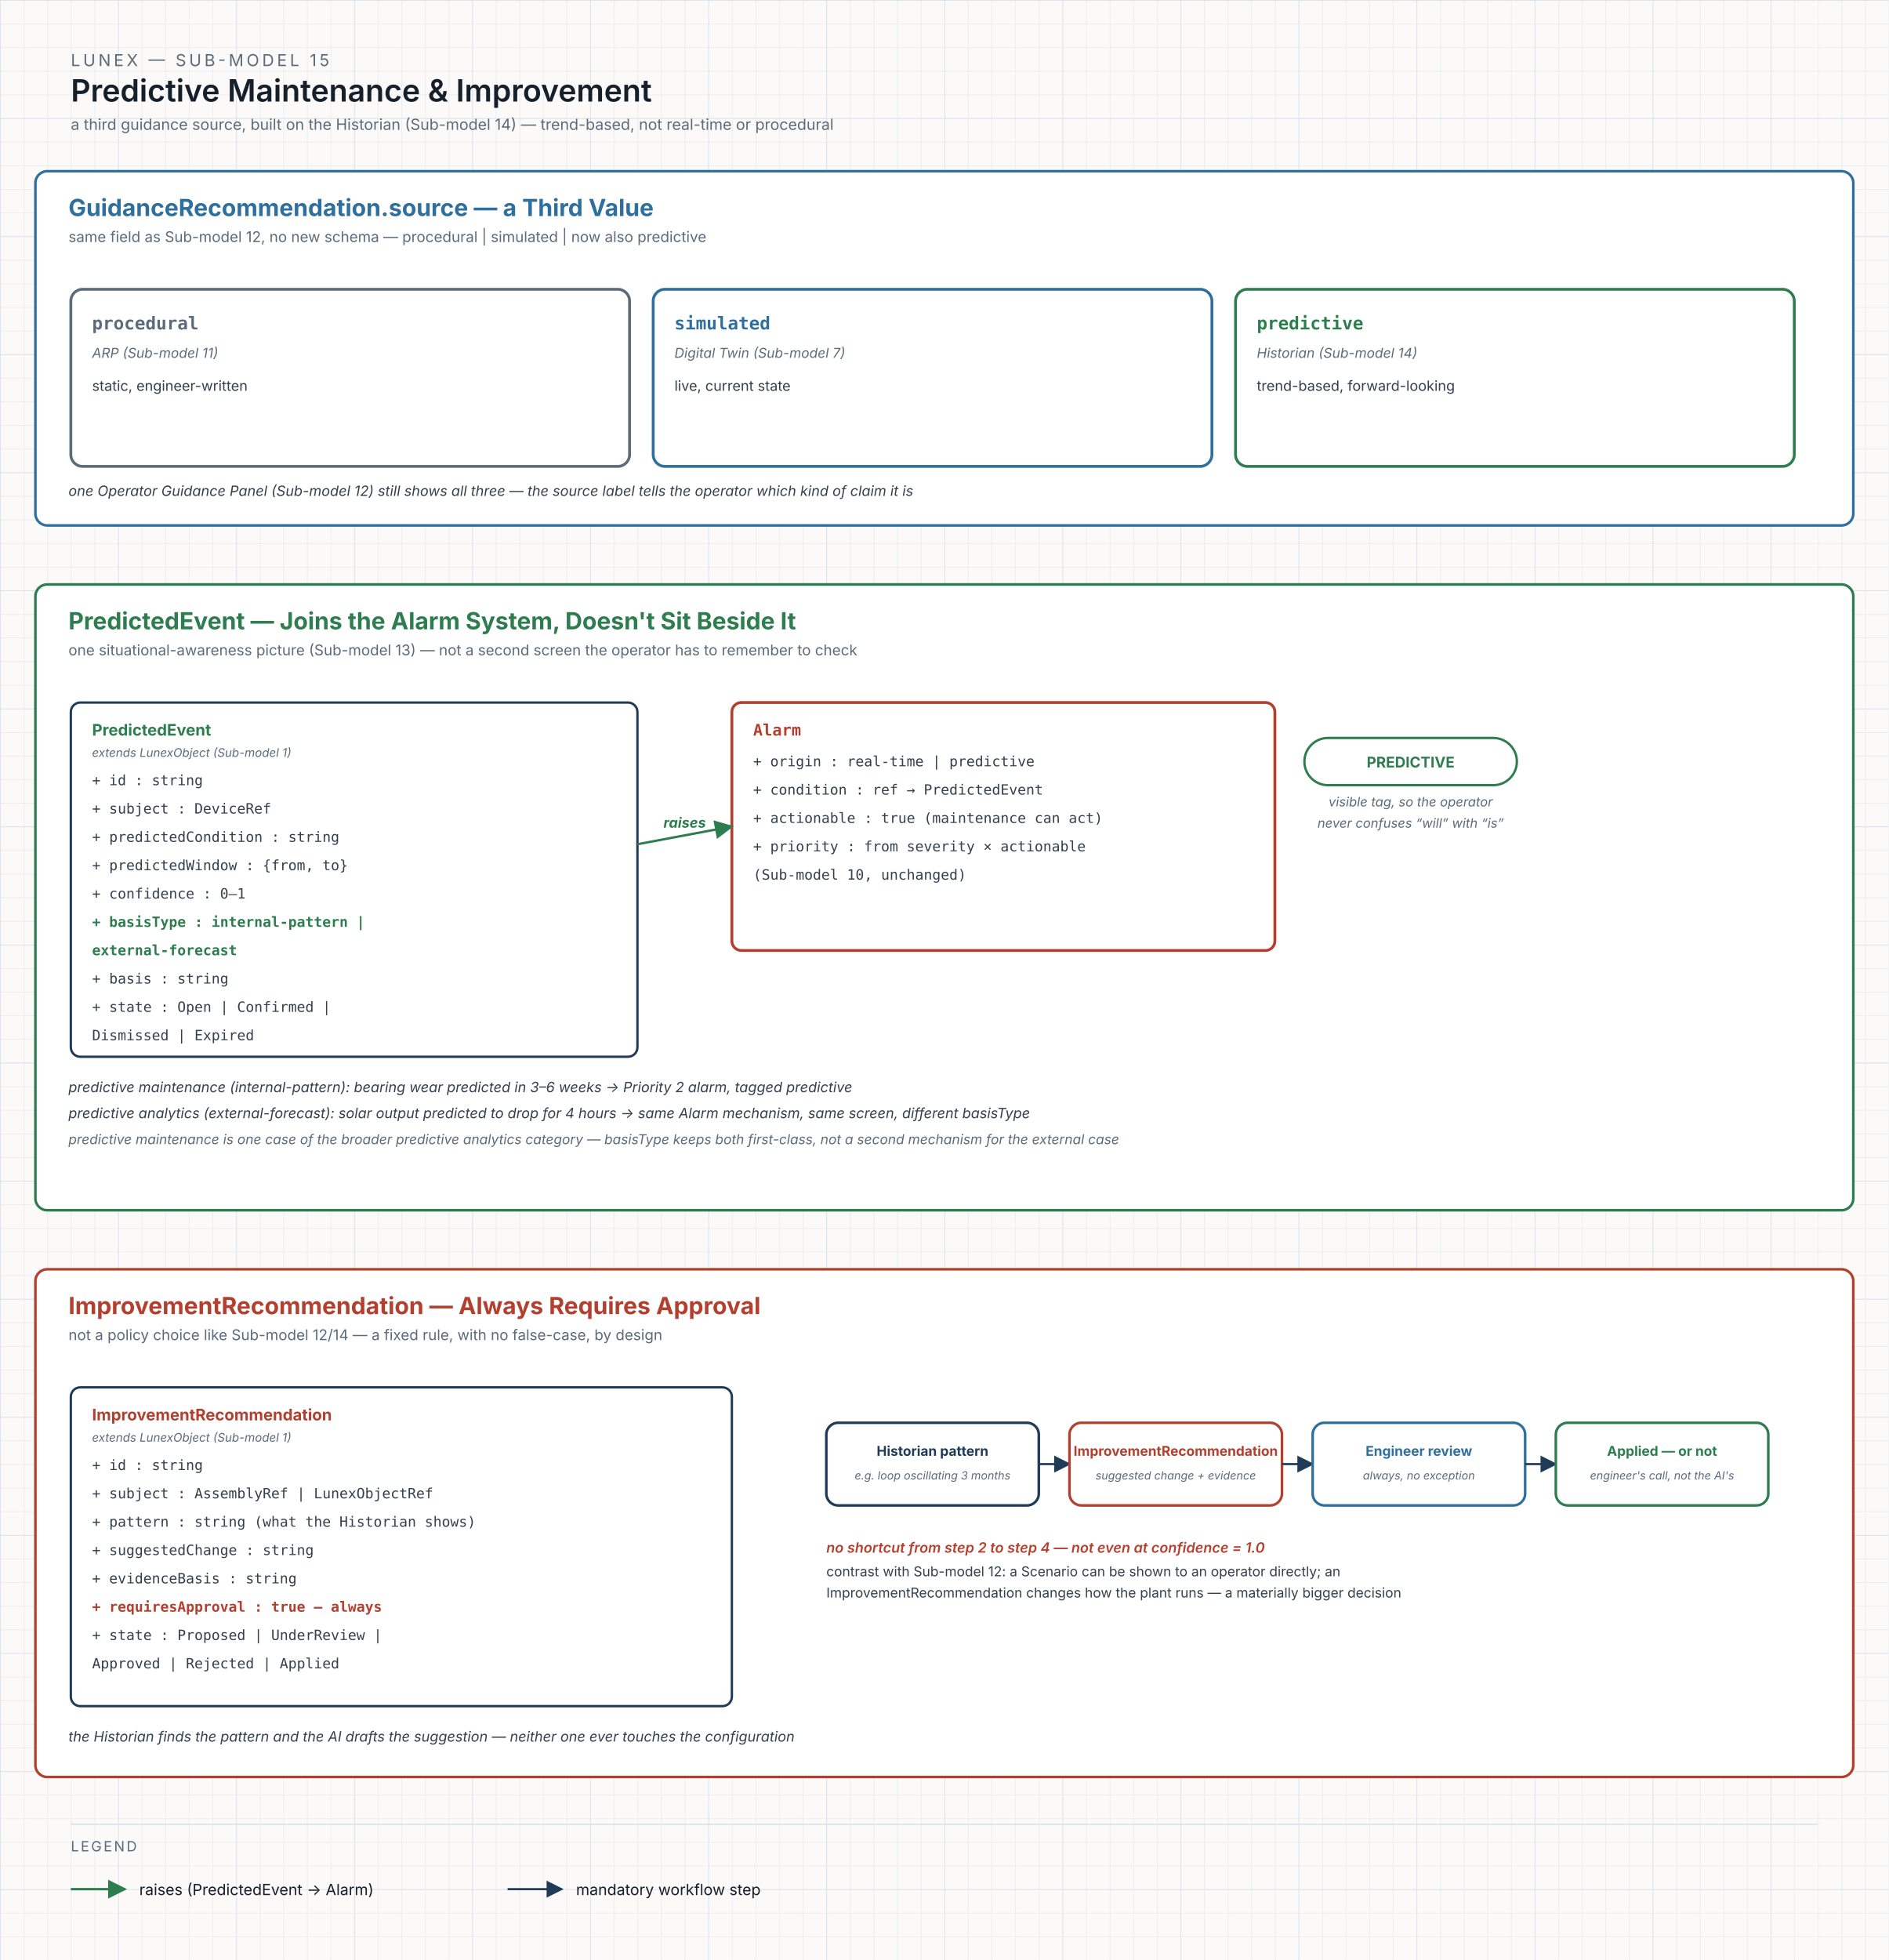
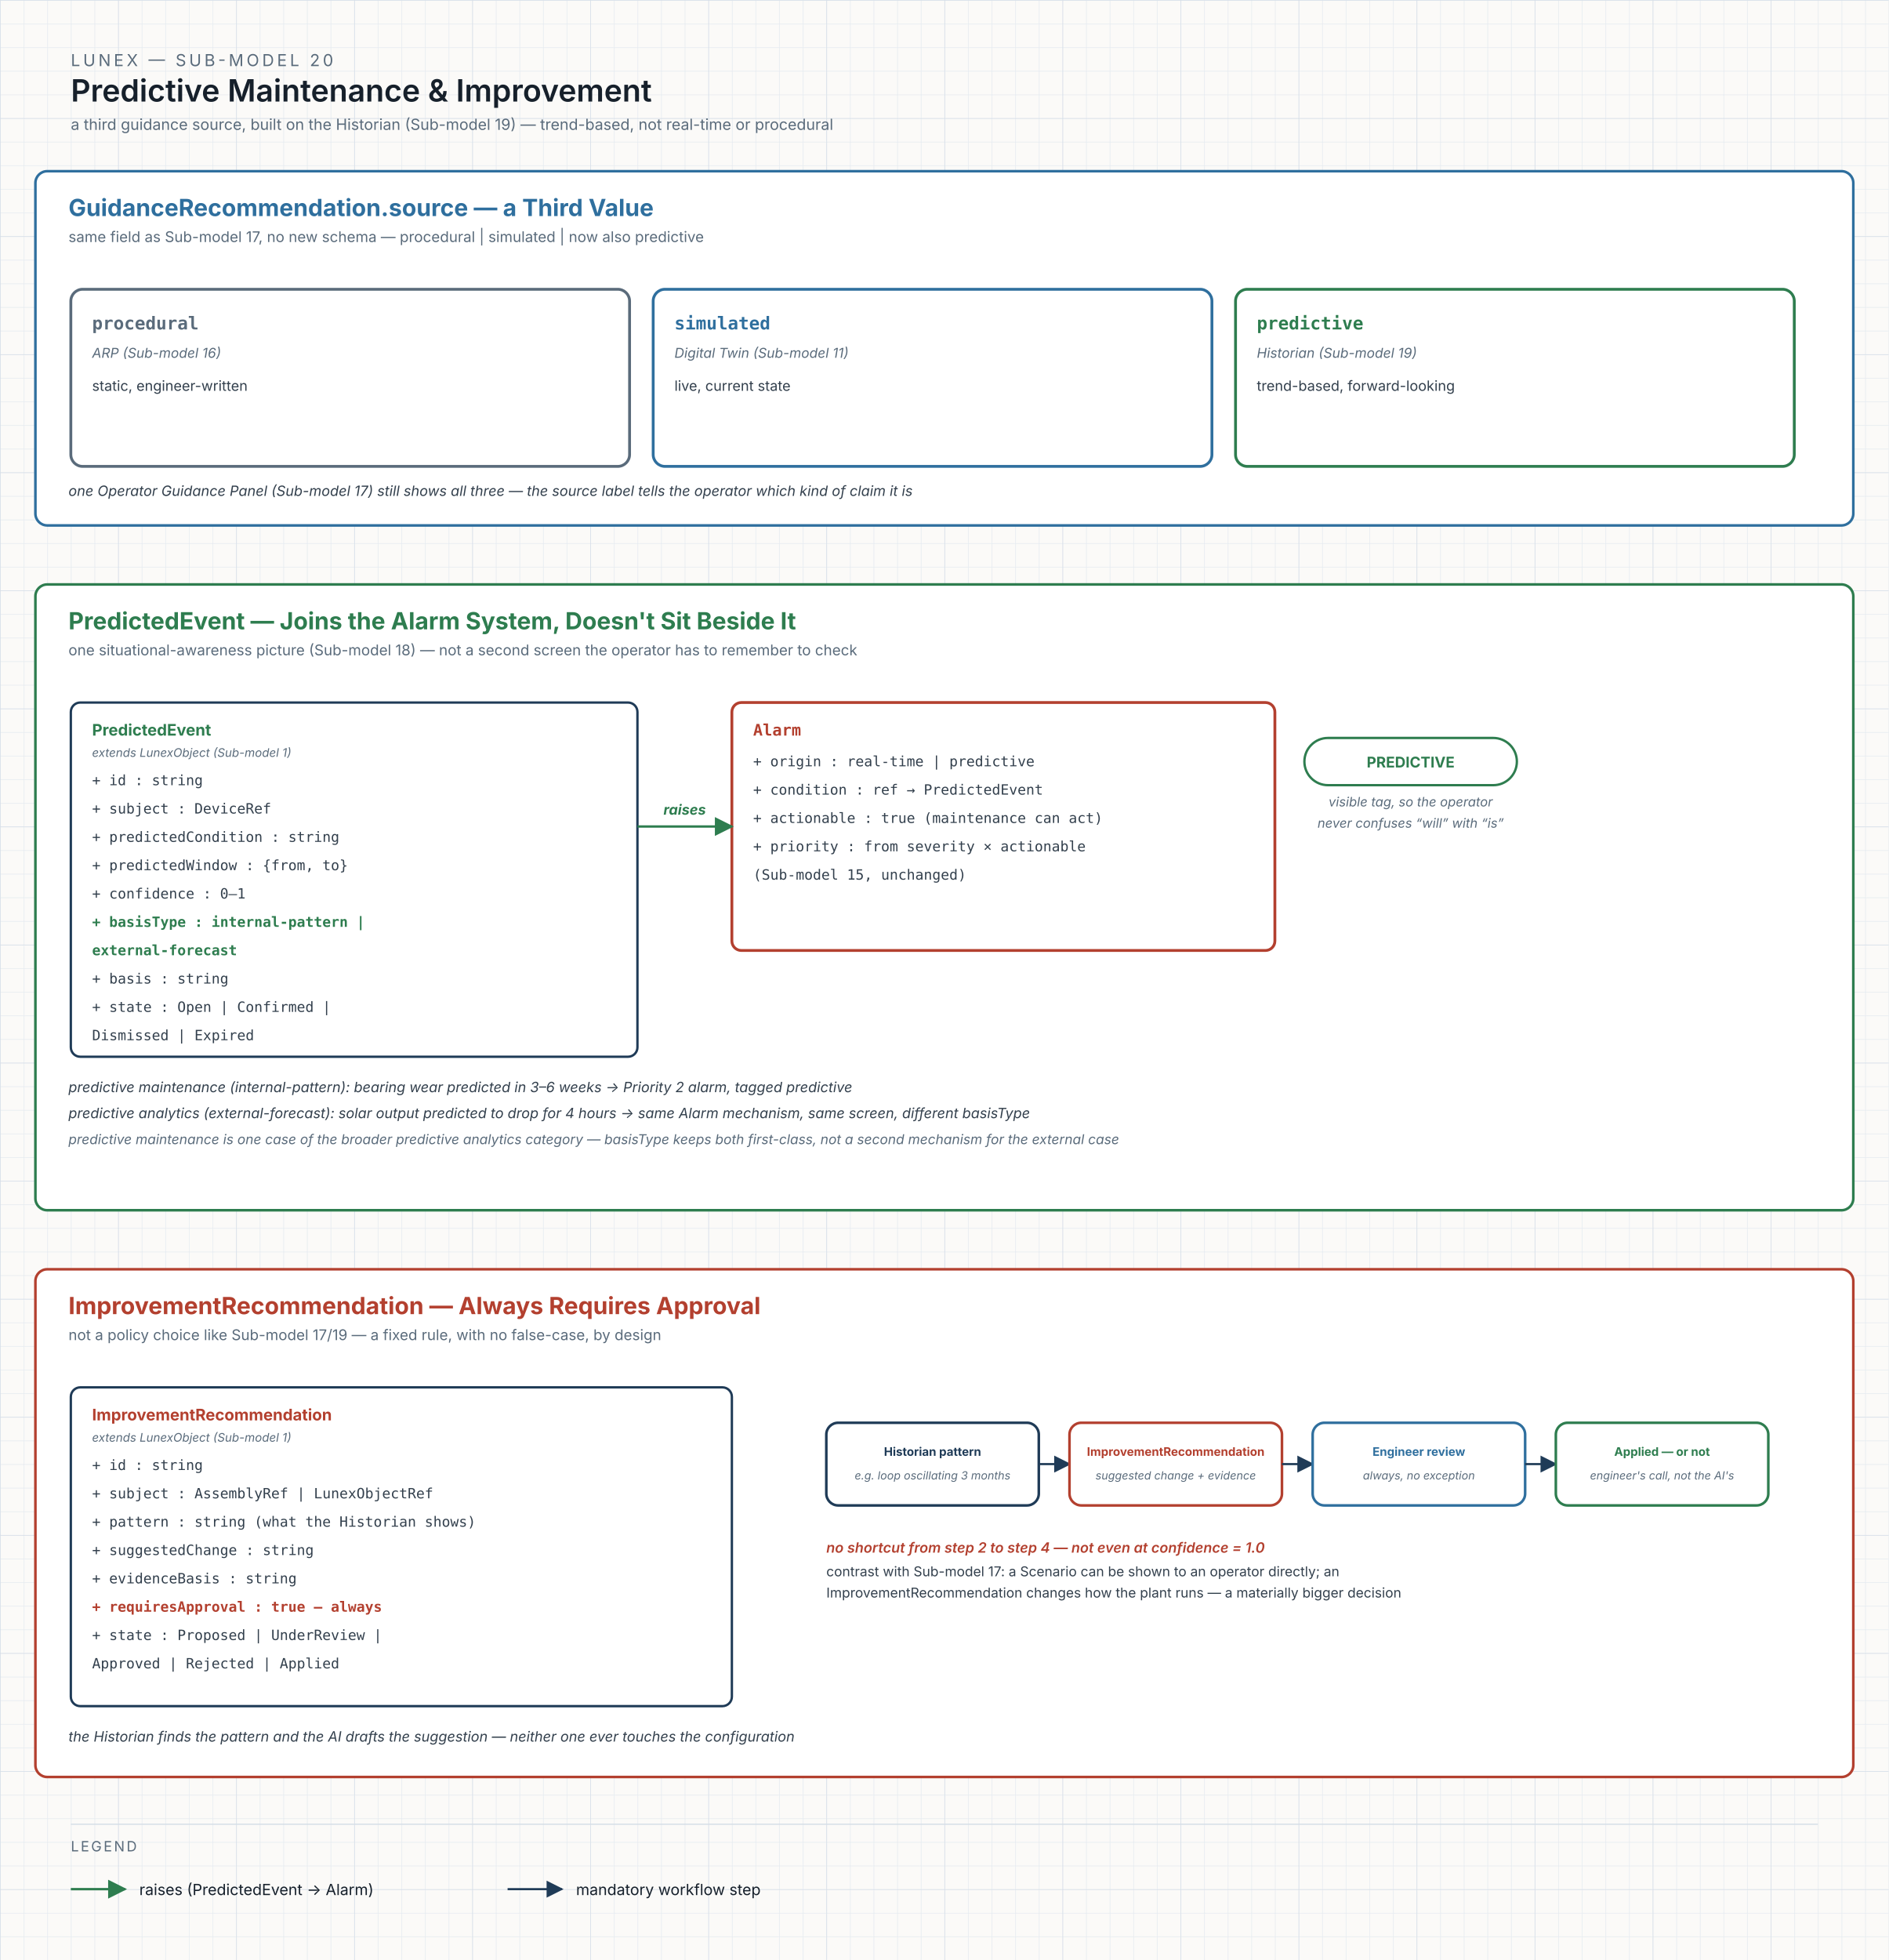
<svg xmlns="http://www.w3.org/2000/svg" viewBox="0 0 1600 1660" width="1600" height="1660" font-family="Inter, Segoe UI, Helvetica Neue, Arial, sans-serif">
  <defs>
    <pattern id="grid" width="20" height="20" patternUnits="userSpaceOnUse">
      <path d="M20 0H0V20" fill="none" stroke="#E6EBF0" stroke-width="1" />
    </pattern>
    <pattern id="grid5" width="100" height="100" patternUnits="userSpaceOnUse">
      <rect width="100" height="100" fill="url(#grid)" />
      <path d="M100 0H0V100" fill="none" stroke="#D6DEE7" stroke-width="1" />
    </pattern>
    <marker id="tri-navy" viewBox="0 0 10 10" refX="9" refY="5" markerWidth="8" markerHeight="8" orient="auto-start-reverse">
      <path d="M0 0 L10 5 L0 10 Z" fill="#1F3B57" />
    </marker>
    <marker id="tri-blue" viewBox="0 0 10 10" refX="9" refY="5" markerWidth="8" markerHeight="8" orient="auto-start-reverse">
      <path d="M0 0 L10 5 L0 10 Z" fill="#2F6F9E" />
    </marker>
    <marker id="tri-green" viewBox="0 0 10 10" refX="9" refY="5" markerWidth="8" markerHeight="8" orient="auto-start-reverse">
      <path d="M0 0 L10 5 L0 10 Z" fill="#2E7D4F" />
    </marker>
    <marker id="tri-gray" viewBox="0 0 10 10" refX="9" refY="5" markerWidth="7" markerHeight="7" orient="auto-start-reverse">
      <path d="M0 0 L10 5 L0 10 Z" fill="#8FA0B3" />
    </marker>
    <marker id="tri-red" viewBox="0 0 10 10" refX="9" refY="5" markerWidth="9" markerHeight="9" orient="auto-start-reverse">
      <path d="M0 0 L10 5 L0 10 Z" fill="#B3402F" />
    </marker>
  </defs>
  <rect width="1600" height="1660" fill="#FBFAF8" />
  <rect width="1600" height="1660" fill="url(#grid5)" />
-   <text x="60" y="56" font-size="14" font-weight="400" fill="#5A6B7B" text-anchor="start" letter-spacing="2.5">LUNEX — SUB-MODEL 15</text>
+   <text x="60" y="56" font-size="14" font-weight="400" fill="#5A6B7B" text-anchor="start" letter-spacing="2.5">LUNEX — SUB-MODEL 20</text>
  <text x="60" y="86" font-size="26" font-weight="600" fill="#16202B" text-anchor="start">Predictive Maintenance &amp; Improvement</text>
-   <text x="60" y="110" font-size="13" font-weight="400" fill="#5A6B7B" text-anchor="start">a third guidance source, built on the Historian (Sub-model 14) — trend-based, not real-time or procedural</text>
+   <text x="60" y="110" font-size="13" font-weight="400" fill="#5A6B7B" text-anchor="start">a third guidance source, built on the Historian (Sub-model 19) — trend-based, not real-time or procedural</text>
  <rect x="30" y="145" width="1540" height="300" rx="10" fill="#FFFFFF" stroke="#2F6F9E" stroke-width="2.2" />
  <text x="58" y="183" font-size="20" font-weight="700" fill="#2F6F9E" text-anchor="start">GuidanceRecommendation.source — a Third Value</text>
-   <text x="58" y="205" font-size="12.5" font-weight="400" fill="#5A6B7B" text-anchor="start">same field as Sub-model 12, no new schema — procedural | simulated | now also predictive</text>
+   <text x="58" y="205" font-size="12.5" font-weight="400" fill="#5A6B7B" text-anchor="start">same field as Sub-model 17, no new schema — procedural | simulated | now also predictive</text>
  <rect x="60" y="245" width="473.333" height="150" rx="10" fill="#FFFFFF" stroke="#5A6B7B" stroke-width="2.4" />
  <text x="78" y="279" font-size="15" font-weight="700" fill="#5A6B7B" text-anchor="start" font-family="Consolas, Menlo, monospace">procedural</text>
-   <text x="78" y="303" font-size="11.5" font-weight="400" fill="#5A6B7B" text-anchor="start" font-style="italic">ARP (Sub-model 11)</text>
+   <text x="78" y="303" font-size="11.5" font-weight="400" fill="#5A6B7B" text-anchor="start" font-style="italic">ARP (Sub-model 16)</text>
  <text x="78" y="331" font-size="12" font-weight="400" fill="#33404D" text-anchor="start">static, engineer-written</text>
  <rect x="553.333" y="245" width="473.333" height="150" rx="10" fill="#FFFFFF" stroke="#2F6F9E" stroke-width="2.4" />
  <text x="571.333" y="279" font-size="15" font-weight="700" fill="#2F6F9E" text-anchor="start" font-family="Consolas, Menlo, monospace">simulated</text>
-   <text x="571.333" y="303" font-size="11.5" font-weight="400" fill="#5A6B7B" text-anchor="start" font-style="italic">Digital Twin (Sub-model 7)</text>
+   <text x="571.333" y="303" font-size="11.5" font-weight="400" fill="#5A6B7B" text-anchor="start" font-style="italic">Digital Twin (Sub-model 11)</text>
  <text x="571.333" y="331" font-size="12" font-weight="400" fill="#33404D" text-anchor="start">live, current state</text>
  <rect x="1046.667" y="245" width="473.333" height="150" rx="10" fill="#FFFFFF" stroke="#2E7D4F" stroke-width="2.4" />
  <text x="1064.667" y="279" font-size="15" font-weight="700" fill="#2E7D4F" text-anchor="start" font-family="Consolas, Menlo, monospace">predictive</text>
-   <text x="1064.667" y="303" font-size="11.5" font-weight="400" fill="#5A6B7B" text-anchor="start" font-style="italic">Historian (Sub-model 14)</text>
+   <text x="1064.667" y="303" font-size="11.5" font-weight="400" fill="#5A6B7B" text-anchor="start" font-style="italic">Historian (Sub-model 19)</text>
  <text x="1064.667" y="331" font-size="12" font-weight="400" fill="#33404D" text-anchor="start">trend-based, forward-looking</text>
-   <text x="58" y="420" font-size="12" font-weight="400" fill="#33404D" text-anchor="start" font-style="italic">one Operator Guidance Panel (Sub-model 12) still shows all three — the source label tells the operator which kind of claim it is</text>
+   <text x="58" y="420" font-size="12" font-weight="400" fill="#33404D" text-anchor="start" font-style="italic">one Operator Guidance Panel (Sub-model 17) still shows all three — the source label tells the operator which kind of claim it is</text>
  <rect x="30" y="495" width="1540" height="530" rx="10" fill="#FFFFFF" stroke="#2E7D4F" stroke-width="2.2" />
  <text x="58" y="533" font-size="20" font-weight="700" fill="#2E7D4F" text-anchor="start">PredictedEvent — Joins the Alarm System, Doesn't Sit Beside It</text>
-   <text x="58" y="555" font-size="12.5" font-weight="400" fill="#5A6B7B" text-anchor="start">one situational-awareness picture (Sub-model 13) — not a second screen the operator has to remember to check</text>
+   <text x="58" y="555" font-size="12.5" font-weight="400" fill="#5A6B7B" text-anchor="start">one situational-awareness picture (Sub-model 18) — not a second screen the operator has to remember to check</text>
  <rect x="60" y="595" width="480" height="300" rx="8" fill="#FFFFFF" stroke="#1F3B57" stroke-width="2" />
  <text x="78" y="623" font-size="13.5" font-weight="700" fill="#2E7D4F" text-anchor="start">PredictedEvent</text>
  <text x="78" y="641" font-size="10" font-weight="400" fill="#5A6B7B" text-anchor="start" font-style="italic">extends LunexObject (Sub-model 1)</text>
  <text x="78" y="665" font-size="12" font-weight="400" fill="#33404D" text-anchor="start" font-family="Consolas, Menlo, monospace">+ id : string</text>
  <text x="78" y="689" font-size="12" font-weight="400" fill="#33404D" text-anchor="start" font-family="Consolas, Menlo, monospace">+ subject : DeviceRef</text>
  <text x="78" y="713" font-size="12" font-weight="400" fill="#33404D" text-anchor="start" font-family="Consolas, Menlo, monospace">+ predictedCondition : string</text>
  <text x="78" y="737" font-size="12" font-weight="400" fill="#33404D" text-anchor="start" font-family="Consolas, Menlo, monospace">+ predictedWindow : {from, to}</text>
  <text x="78" y="761" font-size="12" font-weight="400" fill="#33404D" text-anchor="start" font-family="Consolas, Menlo, monospace">+ confidence : 0–1</text>
  <text x="78" y="785" font-size="12" font-weight="700" fill="#2E7D4F" text-anchor="start" font-family="Consolas, Menlo, monospace">+ basisType : internal-pattern |</text>
-   <text x="78" y="809" font-size="12" font-weight="700" fill="#2E7D4F" text-anchor="start" font-family="Consolas, Menlo, monospace">  external-forecast</text>
+   <text x="78" y="809" font-size="12" font-weight="700" fill="#2E7D4F" text-anchor="start" font-family="Consolas, Menlo, monospace">  external-forecast</text>
  <text x="78" y="833" font-size="12" font-weight="400" fill="#33404D" text-anchor="start" font-family="Consolas, Menlo, monospace">+ basis : string</text>
  <text x="78" y="857" font-size="12" font-weight="400" fill="#33404D" text-anchor="start" font-family="Consolas, Menlo, monospace">+ state : Open | Confirmed |</text>
-   <text x="78" y="881" font-size="12" font-weight="400" fill="#33404D" text-anchor="start" font-family="Consolas, Menlo, monospace">  Dismissed | Expired</text>
+   <text x="78" y="881" font-size="12" font-weight="400" fill="#33404D" text-anchor="start" font-family="Consolas, Menlo, monospace">  Dismissed | Expired</text>
  <rect x="620" y="595" width="460" height="210" rx="8" fill="#FFFFFF" stroke="#B3402F" stroke-width="2.4" />
  <text x="638" y="623" font-size="13.5" font-weight="700" fill="#B3402F" text-anchor="start" font-family="Consolas, Menlo, monospace">Alarm</text>
  <text x="638" y="649" font-size="12" font-weight="400" fill="#33404D" text-anchor="start" font-family="Consolas, Menlo, monospace">+ origin : real-time | predictive</text>
  <text x="638" y="673" font-size="12" font-weight="400" fill="#33404D" text-anchor="start" font-family="Consolas, Menlo, monospace">+ condition : ref → PredictedEvent</text>
  <text x="638" y="697" font-size="12" font-weight="400" fill="#33404D" text-anchor="start" font-family="Consolas, Menlo, monospace">+ actionable : true  (maintenance can act)</text>
  <text x="638" y="721" font-size="12" font-weight="400" fill="#33404D" text-anchor="start" font-family="Consolas, Menlo, monospace">+ priority : from severity × actionable</text>
-   <text x="638" y="745" font-size="12" font-weight="400" fill="#33404D" text-anchor="start" font-family="Consolas, Menlo, monospace">  (Sub-model 10, unchanged)</text>
-   <line x1="540" y1="715" x2="620" y2="700.0" stroke="#2E7D4F" stroke-width="2" marker-end="url(#tri-green)" />
-   <text x="580.0" y="701" font-size="12" font-weight="700" fill="#2E7D4F" text-anchor="middle" font-style="italic">raises</text>
+   <text x="638" y="745" font-size="12" font-weight="400" fill="#33404D" text-anchor="start" font-family="Consolas, Menlo, monospace">  (Sub-model 15, unchanged)</text>
+   <line x1="540" y1="700.0" x2="620" y2="700.0" stroke="#2E7D4F" stroke-width="2" marker-end="url(#tri-green)" />
+   <text x="580.0" y="690.0" font-size="12" font-weight="700" fill="#2E7D4F" text-anchor="middle" font-style="italic">raises</text>
  <rect x="1105" y="625" width="180" height="40" rx="20" fill="#FFFFFF" stroke="#2E7D4F" stroke-width="2" />
  <text x="1195" y="650" font-size="12.5" font-weight="700" fill="#2E7D4F" text-anchor="middle">PREDICTIVE</text>
  <text x="1195" y="683" font-size="11" font-weight="400" fill="#5A6B7B" text-anchor="middle" font-style="italic">visible tag, so the operator</text>
  <text x="1195" y="701" font-size="11" font-weight="400" fill="#5A6B7B" text-anchor="middle" font-style="italic">never confuses “will” with “is”</text>
  <text x="58" y="925" font-size="12" font-weight="400" fill="#33404D" text-anchor="start" font-style="italic">predictive maintenance (internal-pattern): bearing wear predicted in 3–6 weeks → Priority 2 alarm, tagged predictive</text>
  <text x="58" y="947" font-size="12" font-weight="400" fill="#33404D" text-anchor="start" font-style="italic">predictive analytics (external-forecast): solar output predicted to drop for 4 hours → same Alarm mechanism, same screen, different basisType</text>
  <text x="58" y="969" font-size="11.5" font-weight="400" fill="#5A6B7B" text-anchor="start" font-style="italic">predictive maintenance is one case of the broader predictive analytics category — basisType keeps both first-class, not a second mechanism for the external case</text>
  <rect x="30" y="1075" width="1540" height="430" rx="10" fill="#FFFFFF" stroke="#B3402F" stroke-width="2.2" />
  <text x="58" y="1113" font-size="20" font-weight="700" fill="#B3402F" text-anchor="start">ImprovementRecommendation — Always Requires Approval</text>
-   <text x="58" y="1135" font-size="12.5" font-weight="400" fill="#5A6B7B" text-anchor="start">not a policy choice like Sub-model 12/14 — a fixed rule, with no false-case, by design</text>
+   <text x="58" y="1135" font-size="12.5" font-weight="400" fill="#5A6B7B" text-anchor="start">not a policy choice like Sub-model 17/19 — a fixed rule, with no false-case, by design</text>
  <rect x="60" y="1175" width="560" height="270" rx="8" fill="#FFFFFF" stroke="#1F3B57" stroke-width="2" />
  <text x="78" y="1203" font-size="13.5" font-weight="700" fill="#B3402F" text-anchor="start">ImprovementRecommendation</text>
  <text x="78" y="1221" font-size="10" font-weight="400" fill="#5A6B7B" text-anchor="start" font-style="italic">extends LunexObject (Sub-model 1)</text>
  <text x="78" y="1245" font-size="12" font-weight="400" fill="#33404D" text-anchor="start" font-family="Consolas, Menlo, monospace">+ id : string</text>
  <text x="78" y="1269" font-size="12" font-weight="400" fill="#33404D" text-anchor="start" font-family="Consolas, Menlo, monospace">+ subject : AssemblyRef | LunexObjectRef</text>
  <text x="78" y="1293" font-size="12" font-weight="400" fill="#33404D" text-anchor="start" font-family="Consolas, Menlo, monospace">+ pattern : string  (what the Historian shows)</text>
  <text x="78" y="1317" font-size="12" font-weight="400" fill="#33404D" text-anchor="start" font-family="Consolas, Menlo, monospace">+ suggestedChange : string</text>
  <text x="78" y="1341" font-size="12" font-weight="400" fill="#33404D" text-anchor="start" font-family="Consolas, Menlo, monospace">+ evidenceBasis : string</text>
  <text x="78" y="1365" font-size="12" font-weight="700" fill="#B3402F" text-anchor="start" font-family="Consolas, Menlo, monospace">+ requiresApproval : true  — always</text>
  <text x="78" y="1389" font-size="12" font-weight="400" fill="#33404D" text-anchor="start" font-family="Consolas, Menlo, monospace">+ state : Proposed | UnderReview |</text>
-   <text x="78" y="1413" font-size="12" font-weight="400" fill="#33404D" text-anchor="start" font-family="Consolas, Menlo, monospace">  Approved | Rejected | Applied</text>
+   <text x="78" y="1413" font-size="12" font-weight="400" fill="#33404D" text-anchor="start" font-family="Consolas, Menlo, monospace">  Approved | Rejected | Applied</text>
  <rect x="700.0" y="1205" width="180.0" height="70" rx="10" fill="#FFFFFF" stroke="#1F3B57" stroke-width="2.2" />
-   <text x="790.0" y="1233" font-size="11.5" font-weight="700" fill="#1F3B57" text-anchor="middle">Historian pattern</text>
+   <text x="790.0" y="1233" font-size="10" font-weight="700" fill="#1F3B57" text-anchor="middle">Historian pattern</text>
  <text x="790.0" y="1253" font-size="9.5" font-weight="400" fill="#5A6B7B" text-anchor="middle" font-style="italic">e.g. loop oscillating 3 months</text>
  <line x1="880.0" y1="1240" x2="906.0" y2="1240" stroke="#1F3B57" stroke-width="1.8" marker-end="url(#tri-navy)" />
  <rect x="906.0" y="1205" width="180.0" height="70" rx="10" fill="#FFFFFF" stroke="#B3402F" stroke-width="2.2" />
-   <text x="996.0" y="1233" font-size="11.5" font-weight="700" fill="#B3402F" text-anchor="middle">ImprovementRecommendation</text>
+   <text x="996.0" y="1233" font-size="10" font-weight="700" fill="#B3402F" text-anchor="middle">ImprovementRecommendation</text>
  <text x="996.0" y="1253" font-size="9.5" font-weight="400" fill="#5A6B7B" text-anchor="middle" font-style="italic">suggested change + evidence</text>
  <line x1="1086.0" y1="1240" x2="1112.0" y2="1240" stroke="#1F3B57" stroke-width="1.8" marker-end="url(#tri-navy)" />
  <rect x="1112.0" y="1205" width="180.0" height="70" rx="10" fill="#FFFFFF" stroke="#2F6F9E" stroke-width="2.2" />
-   <text x="1202.0" y="1233" font-size="11.5" font-weight="700" fill="#2F6F9E" text-anchor="middle">Engineer review</text>
+   <text x="1202.0" y="1233" font-size="10" font-weight="700" fill="#2F6F9E" text-anchor="middle">Engineer review</text>
  <text x="1202.0" y="1253" font-size="9.5" font-weight="400" fill="#5A6B7B" text-anchor="middle" font-style="italic">always, no exception</text>
  <line x1="1292.0" y1="1240" x2="1318.0" y2="1240" stroke="#1F3B57" stroke-width="1.8" marker-end="url(#tri-navy)" />
  <rect x="1318.0" y="1205" width="180.0" height="70" rx="10" fill="#FFFFFF" stroke="#2E7D4F" stroke-width="2.2" />
-   <text x="1408.0" y="1233" font-size="11.5" font-weight="700" fill="#2E7D4F" text-anchor="middle">Applied — or not</text>
+   <text x="1408.0" y="1233" font-size="10" font-weight="700" fill="#2E7D4F" text-anchor="middle">Applied — or not</text>
  <text x="1408.0" y="1253" font-size="9.5" font-weight="400" fill="#5A6B7B" text-anchor="middle" font-style="italic">engineer's call, not the AI's</text>
  <text x="700" y="1315" font-size="12" font-weight="600" fill="#B3402F" text-anchor="start" font-style="italic">no shortcut from step 2 to step 4 — not even at confidence = 1.0</text>
-   <text x="700" y="1335" font-size="11.5" font-weight="400" fill="#33404D" text-anchor="start">contrast with Sub-model 12: a Scenario can be shown to an operator directly; an</text>
+   <text x="700" y="1335" font-size="11.5" font-weight="400" fill="#33404D" text-anchor="start">contrast with Sub-model 17: a Scenario can be shown to an operator directly; an</text>
  <text x="700" y="1353" font-size="11.5" font-weight="400" fill="#33404D" text-anchor="start">ImprovementRecommendation changes how the plant runs — a materially bigger decision</text>
  <text x="58" y="1475" font-size="12" font-weight="400" fill="#33404D" text-anchor="start" font-style="italic">the Historian finds the pattern and the AI drafts the suggestion — neither one ever touches the configuration</text>
  <line x1="60" y1="1545" x2="1540" y2="1545" stroke="#D6DEE7" stroke-width="1" />
  <text x="60" y="1568" font-size="12" font-weight="400" fill="#5A6B7B" text-anchor="start" letter-spacing="1.6">LEGEND</text>
  <line x1="60" y1="1600" x2="106" y2="1600" stroke="#2E7D4F" stroke-width="2" marker-end="url(#tri-green)" />
  <text x="118" y="1605" font-size="13" font-weight="400" fill="#16202B" text-anchor="start">raises (PredictedEvent → Alarm)</text>
  <line x1="430" y1="1600" x2="476" y2="1600" stroke="#1F3B57" stroke-width="1.8" marker-end="url(#tri-navy)" />
  <text x="488" y="1605" font-size="13" font-weight="400" fill="#16202B" text-anchor="start">mandatory workflow step</text>
</svg>
